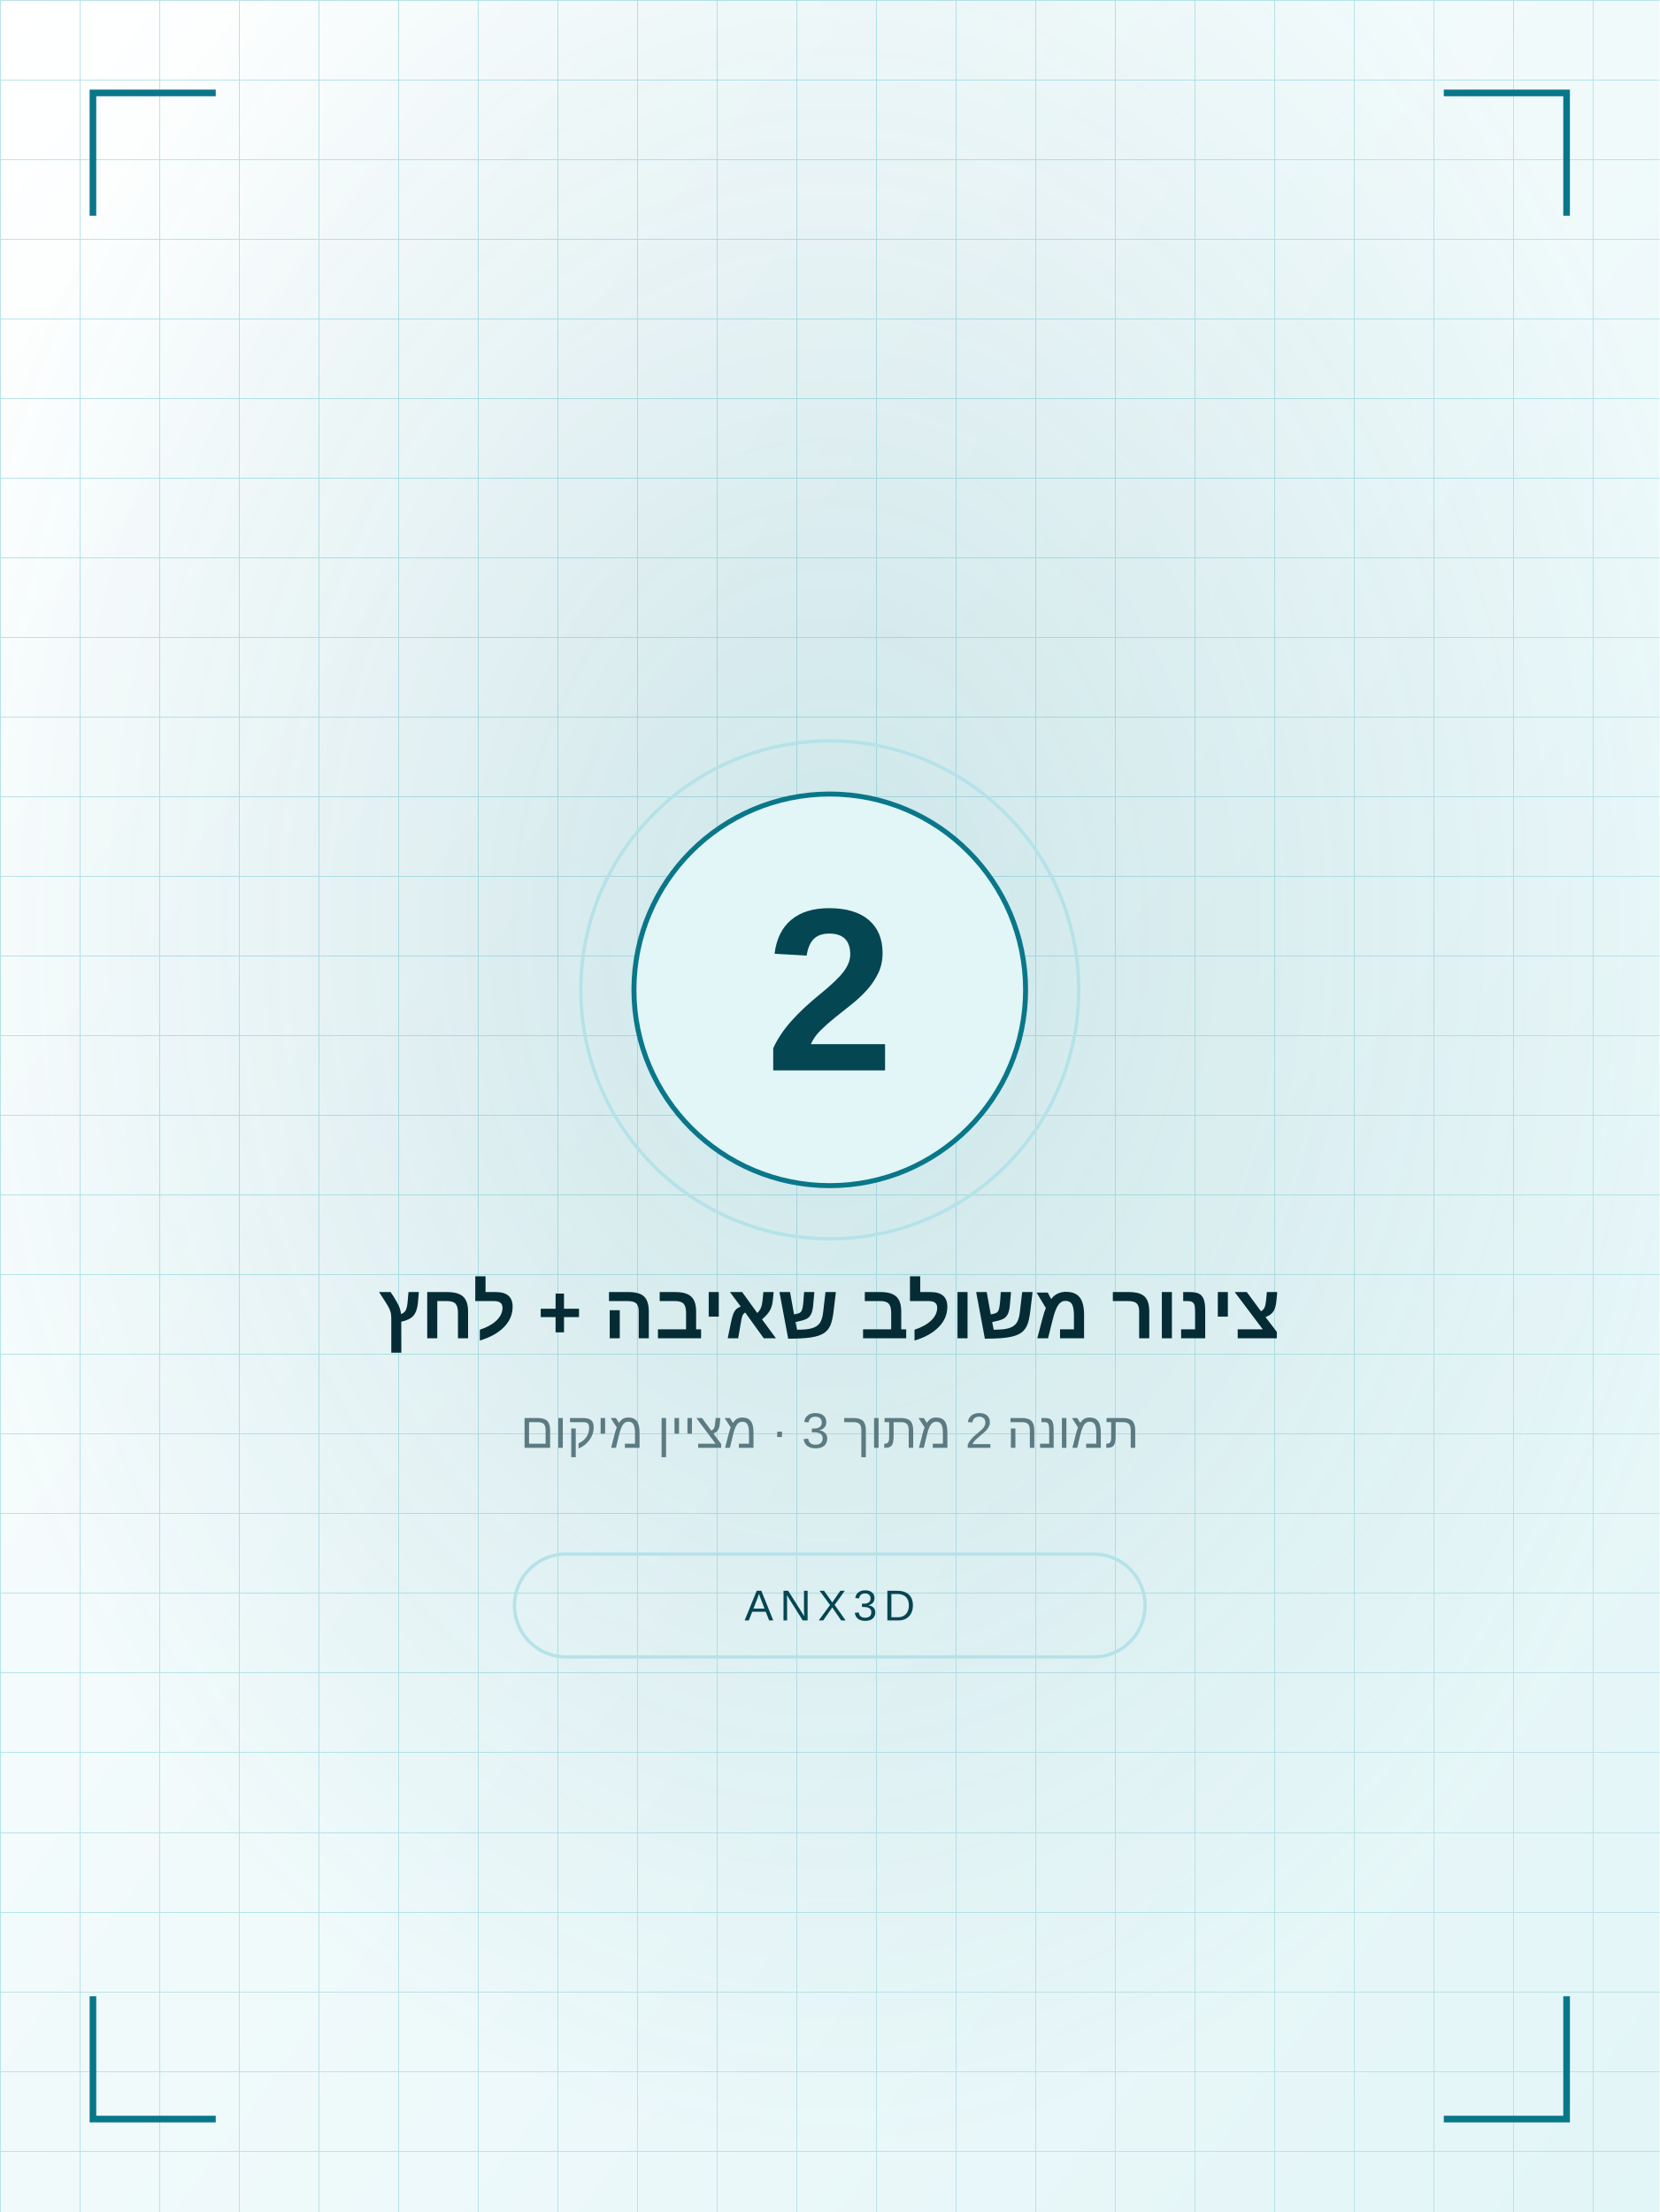
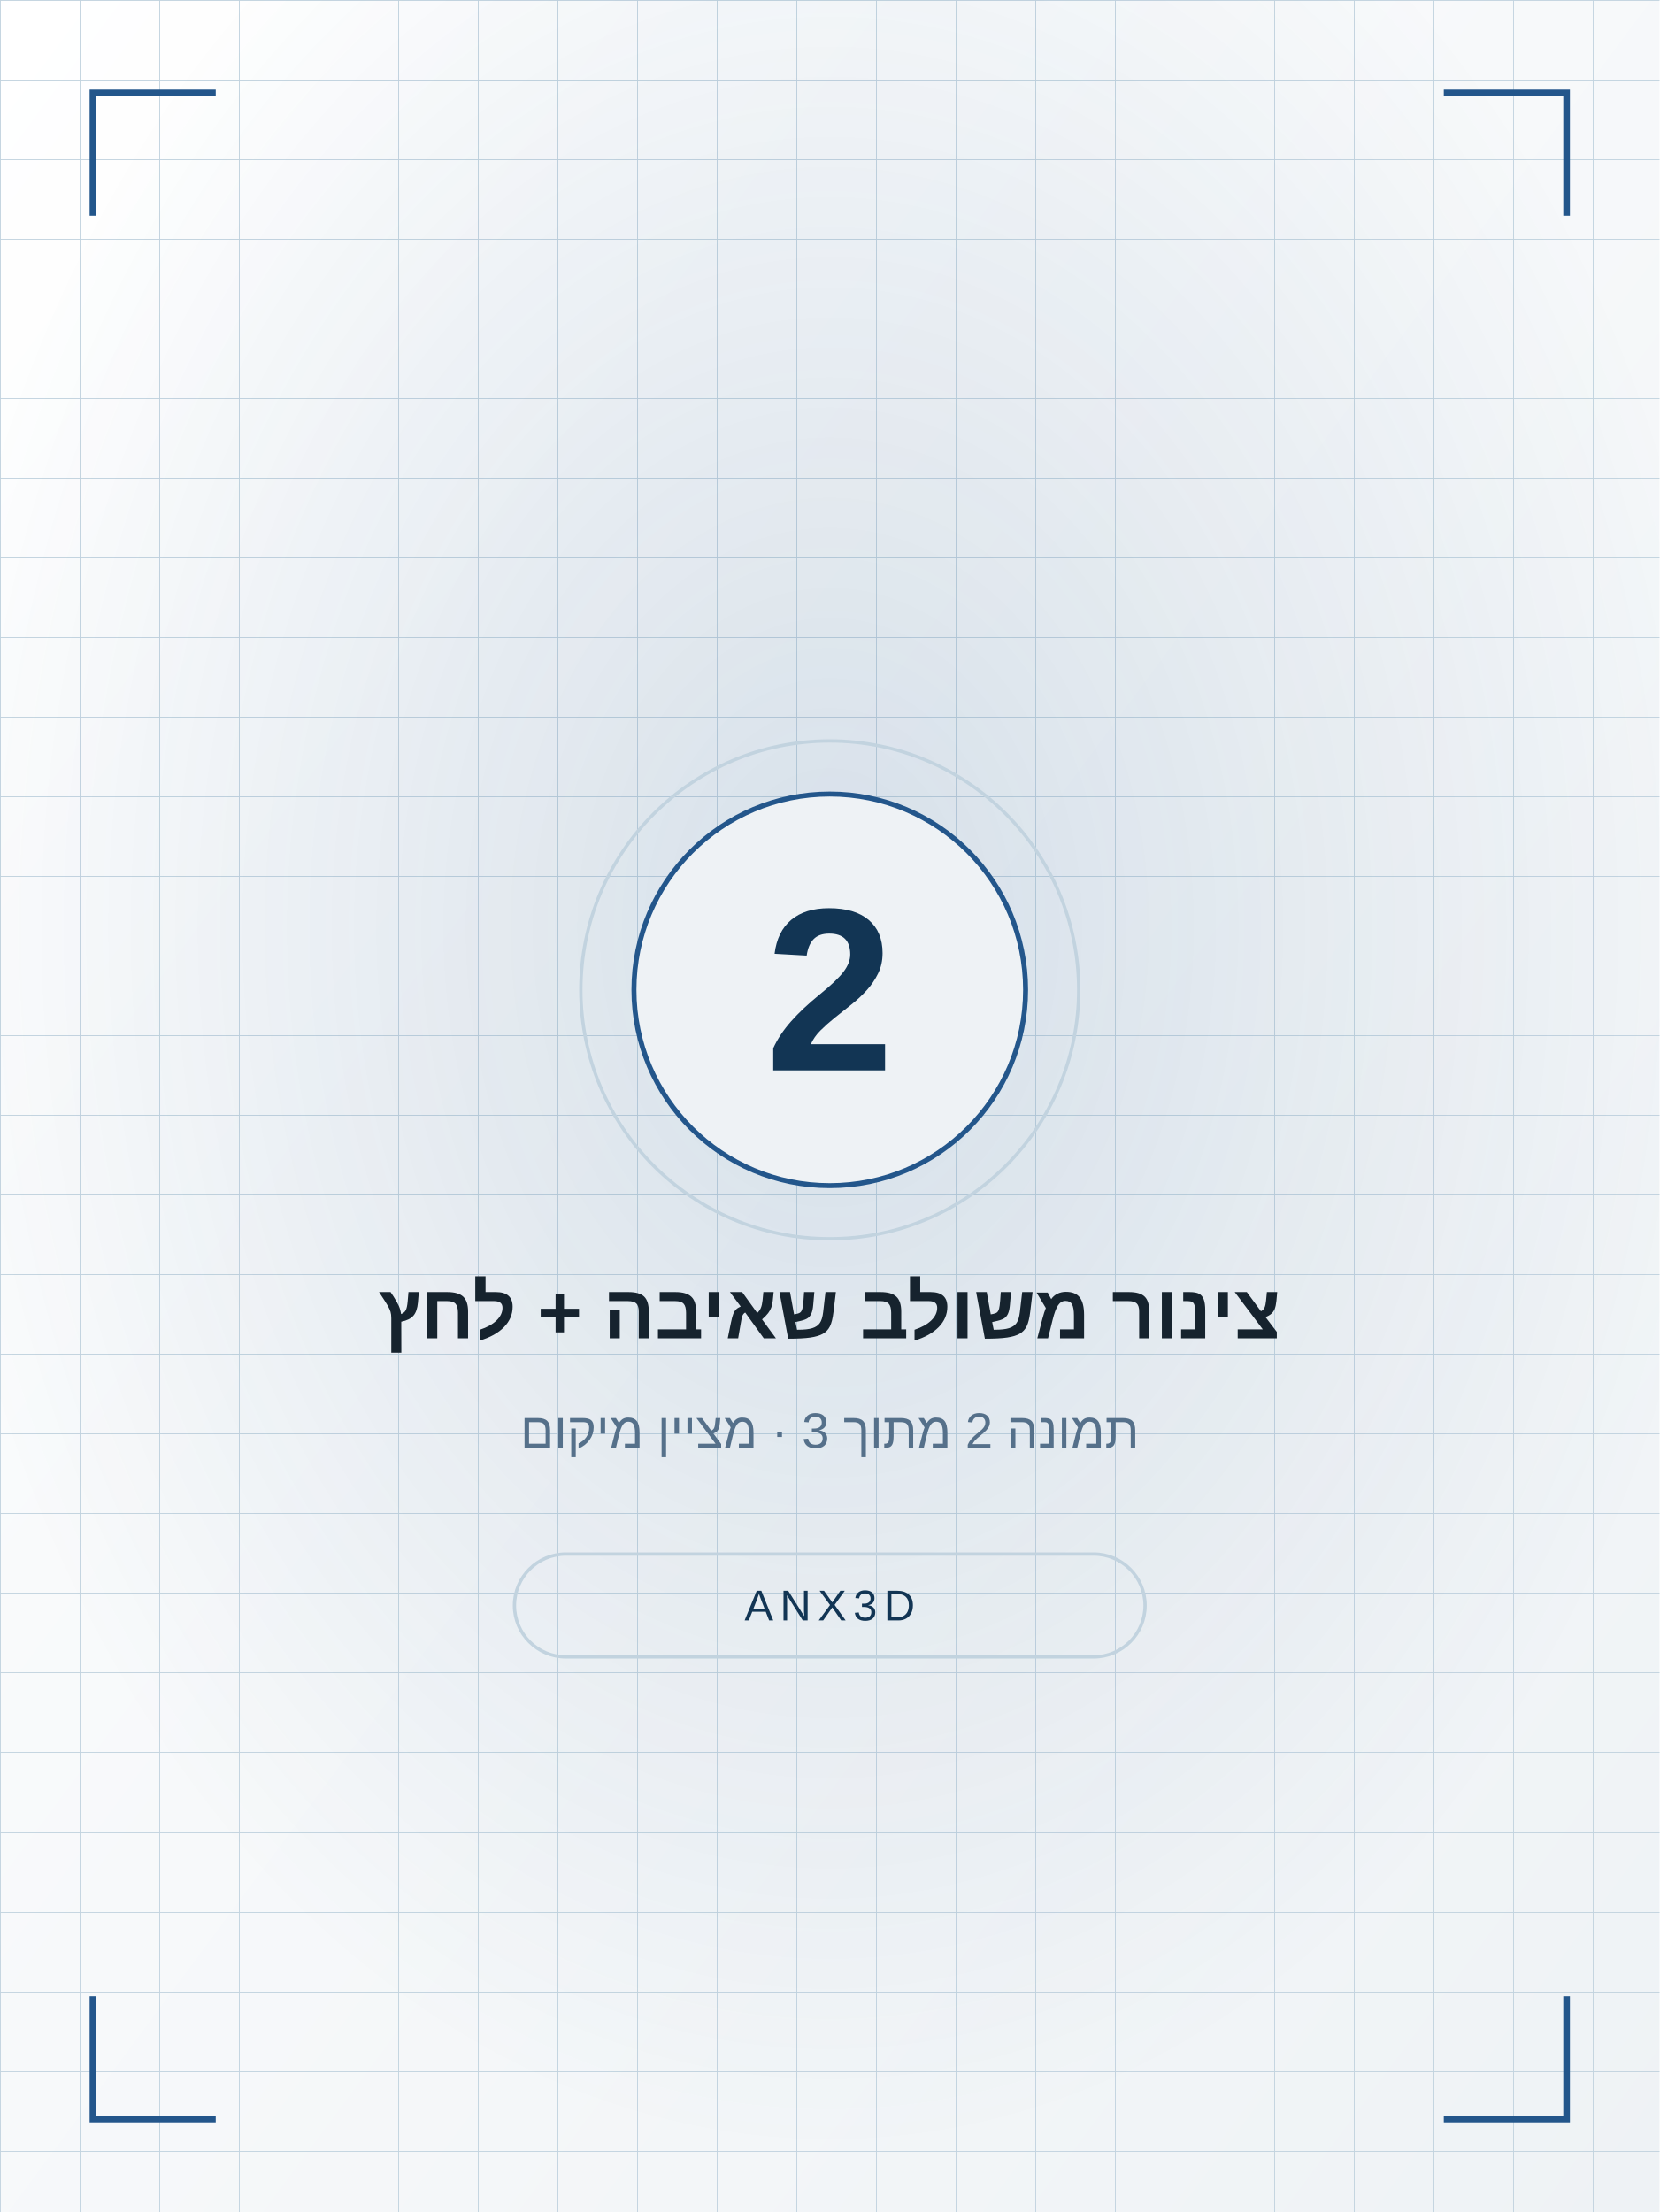
<svg xmlns="http://www.w3.org/2000/svg" width="1000" height="1333" viewBox="0 0 1000 1333" role="img" aria-label="צינור משולב שאיבה + לחץ — תמונה 2 מתוך 3 (מציין מיקום)">
  <defs>
    <linearGradient id="bg" x1="0" y1="0" x2="1" y2="1">
      <stop offset="0%" stop-color="#ffffff" />
-       <stop offset="100%" stop-color="#e2f5f7" />
+       <stop offset="100%" stop-color="#eef2f5" />
    </linearGradient>
    <pattern id="grid" width="48" height="48" patternUnits="userSpaceOnUse">
-       <path d="M48 0H0V48" fill="none" stroke="#b4e2e8" stroke-width="1" />
+       <path d="M48 0H0V48" fill="none" stroke="#c2d3df" stroke-width="1" />
    </pattern>
    <radialGradient id="glow" cx="50%" cy="42%" r="55%">
-       <stop offset="0%" stop-color="#097789" stop-opacity="0.16" />
-       <stop offset="100%" stop-color="#097789" stop-opacity="0" />
+       <stop offset="0%" stop-color="#23568b" stop-opacity="0.16" />
+       <stop offset="100%" stop-color="#23568b" stop-opacity="0" />
    </radialGradient>
  </defs>
  <rect width="1000" height="1333" fill="url(#bg)" />
  <rect width="1000" height="1333" fill="url(#grid)" />
  <rect width="1000" height="1333" fill="url(#glow)" />
-   <path d="M56 128V56h72" fill="none" stroke="#097789" stroke-width="4" stroke-linecap="square" />
-   <path d="M872 56h72v72" fill="none" stroke="#097789" stroke-width="4" stroke-linecap="square" />
-   <path d="M944 1205v72h-72" fill="none" stroke="#097789" stroke-width="4" stroke-linecap="square" />
-   <path d="M128 1277H56v-72" fill="none" stroke="#097789" stroke-width="4" stroke-linecap="square" />
-   <circle cx="500" cy="596.5" r="150" fill="none" stroke="#b4e2e8" stroke-width="2" />
-   <circle cx="500" cy="596.5" r="118" fill="#e2f5f7" stroke="#097789" stroke-width="3" />
-   <text x="500" y="596.5" text-anchor="middle" dominant-baseline="central" font-family="Heebo, Arial, sans-serif" font-size="140" font-weight="700" fill="#044652">2</text>
-   <text x="500" y="806.5" text-anchor="middle" direction="rtl" font-family="Heebo, Arial, sans-serif" font-size="46" font-weight="700" fill="#052c34">צינור משולב שאיבה + לחץ</text>
-   <text x="500" y="872.5" text-anchor="middle" direction="rtl" font-family="Heebo, Arial, sans-serif" font-size="30" fill="#5b7a82">תמונה 2 מתוך 3 · מציין מיקום</text>
-   <rect x="310" y="936.5" width="380" height="62" rx="31" fill="none" stroke="#b4e2e8" stroke-width="2" />
-   <text x="500" y="967.5" text-anchor="middle" dominant-baseline="central" font-family="Heebo, Arial, sans-serif" font-size="26" letter-spacing="4" fill="#044652">ANX3D</text>
+   <path d="M56 128V56h72" fill="none" stroke="#23568b" stroke-width="4" stroke-linecap="square" />
+   <path d="M872 56h72v72" fill="none" stroke="#23568b" stroke-width="4" stroke-linecap="square" />
+   <path d="M944 1205v72h-72" fill="none" stroke="#23568b" stroke-width="4" stroke-linecap="square" />
+   <path d="M128 1277H56v-72" fill="none" stroke="#23568b" stroke-width="4" stroke-linecap="square" />
+   <circle cx="500" cy="596.5" r="150" fill="none" stroke="#c2d3df" stroke-width="2" />
+   <circle cx="500" cy="596.5" r="118" fill="#eef2f5" stroke="#23568b" stroke-width="3" />
+   <text x="500" y="596.5" text-anchor="middle" dominant-baseline="central" font-family="Heebo, Arial, sans-serif" font-size="140" font-weight="700" fill="#123554">2</text>
+   <text x="500" y="806.5" text-anchor="middle" direction="rtl" font-family="Heebo, Arial, sans-serif" font-size="46" font-weight="700" fill="#16232e">צינור משולב שאיבה + לחץ</text>
+   <text x="500" y="872.5" text-anchor="middle" direction="rtl" font-family="Heebo, Arial, sans-serif" font-size="30" fill="#55708a">תמונה 2 מתוך 3 · מציין מיקום</text>
+   <rect x="310" y="936.5" width="380" height="62" rx="31" fill="none" stroke="#c2d3df" stroke-width="2" />
+   <text x="500" y="967.5" text-anchor="middle" dominant-baseline="central" font-family="Heebo, Arial, sans-serif" font-size="26" letter-spacing="4" fill="#123554">ANX3D</text>
</svg>
